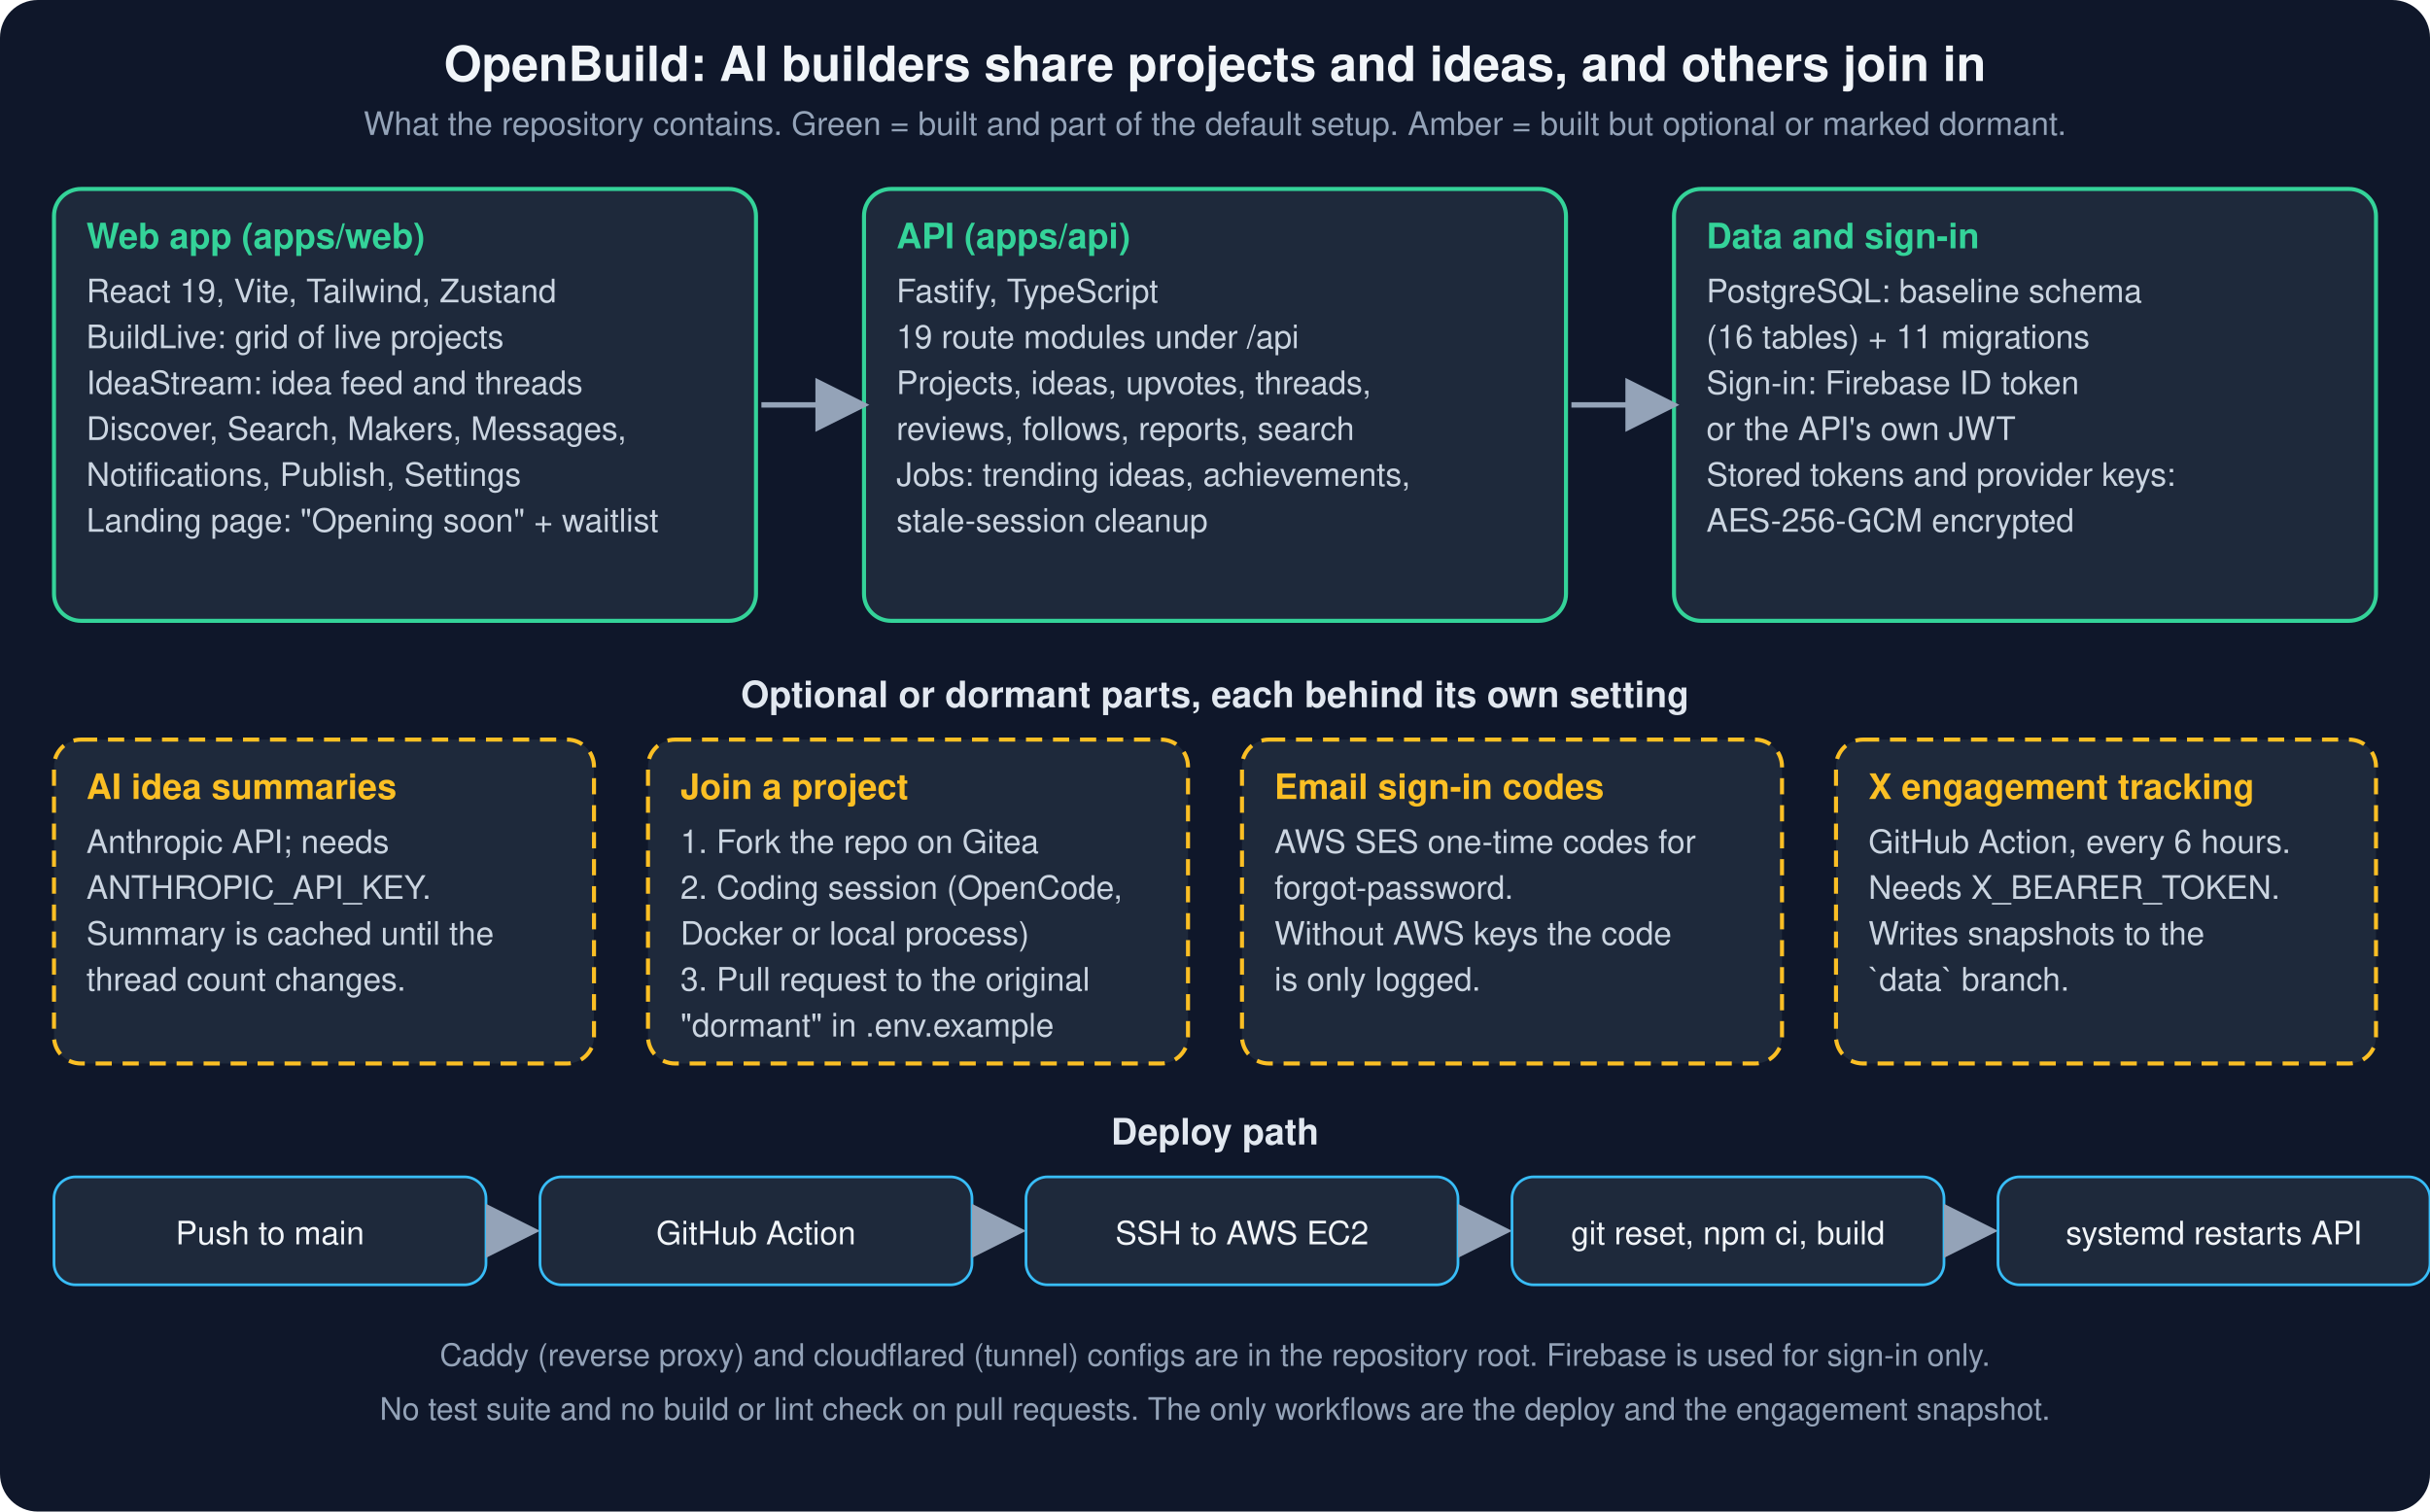
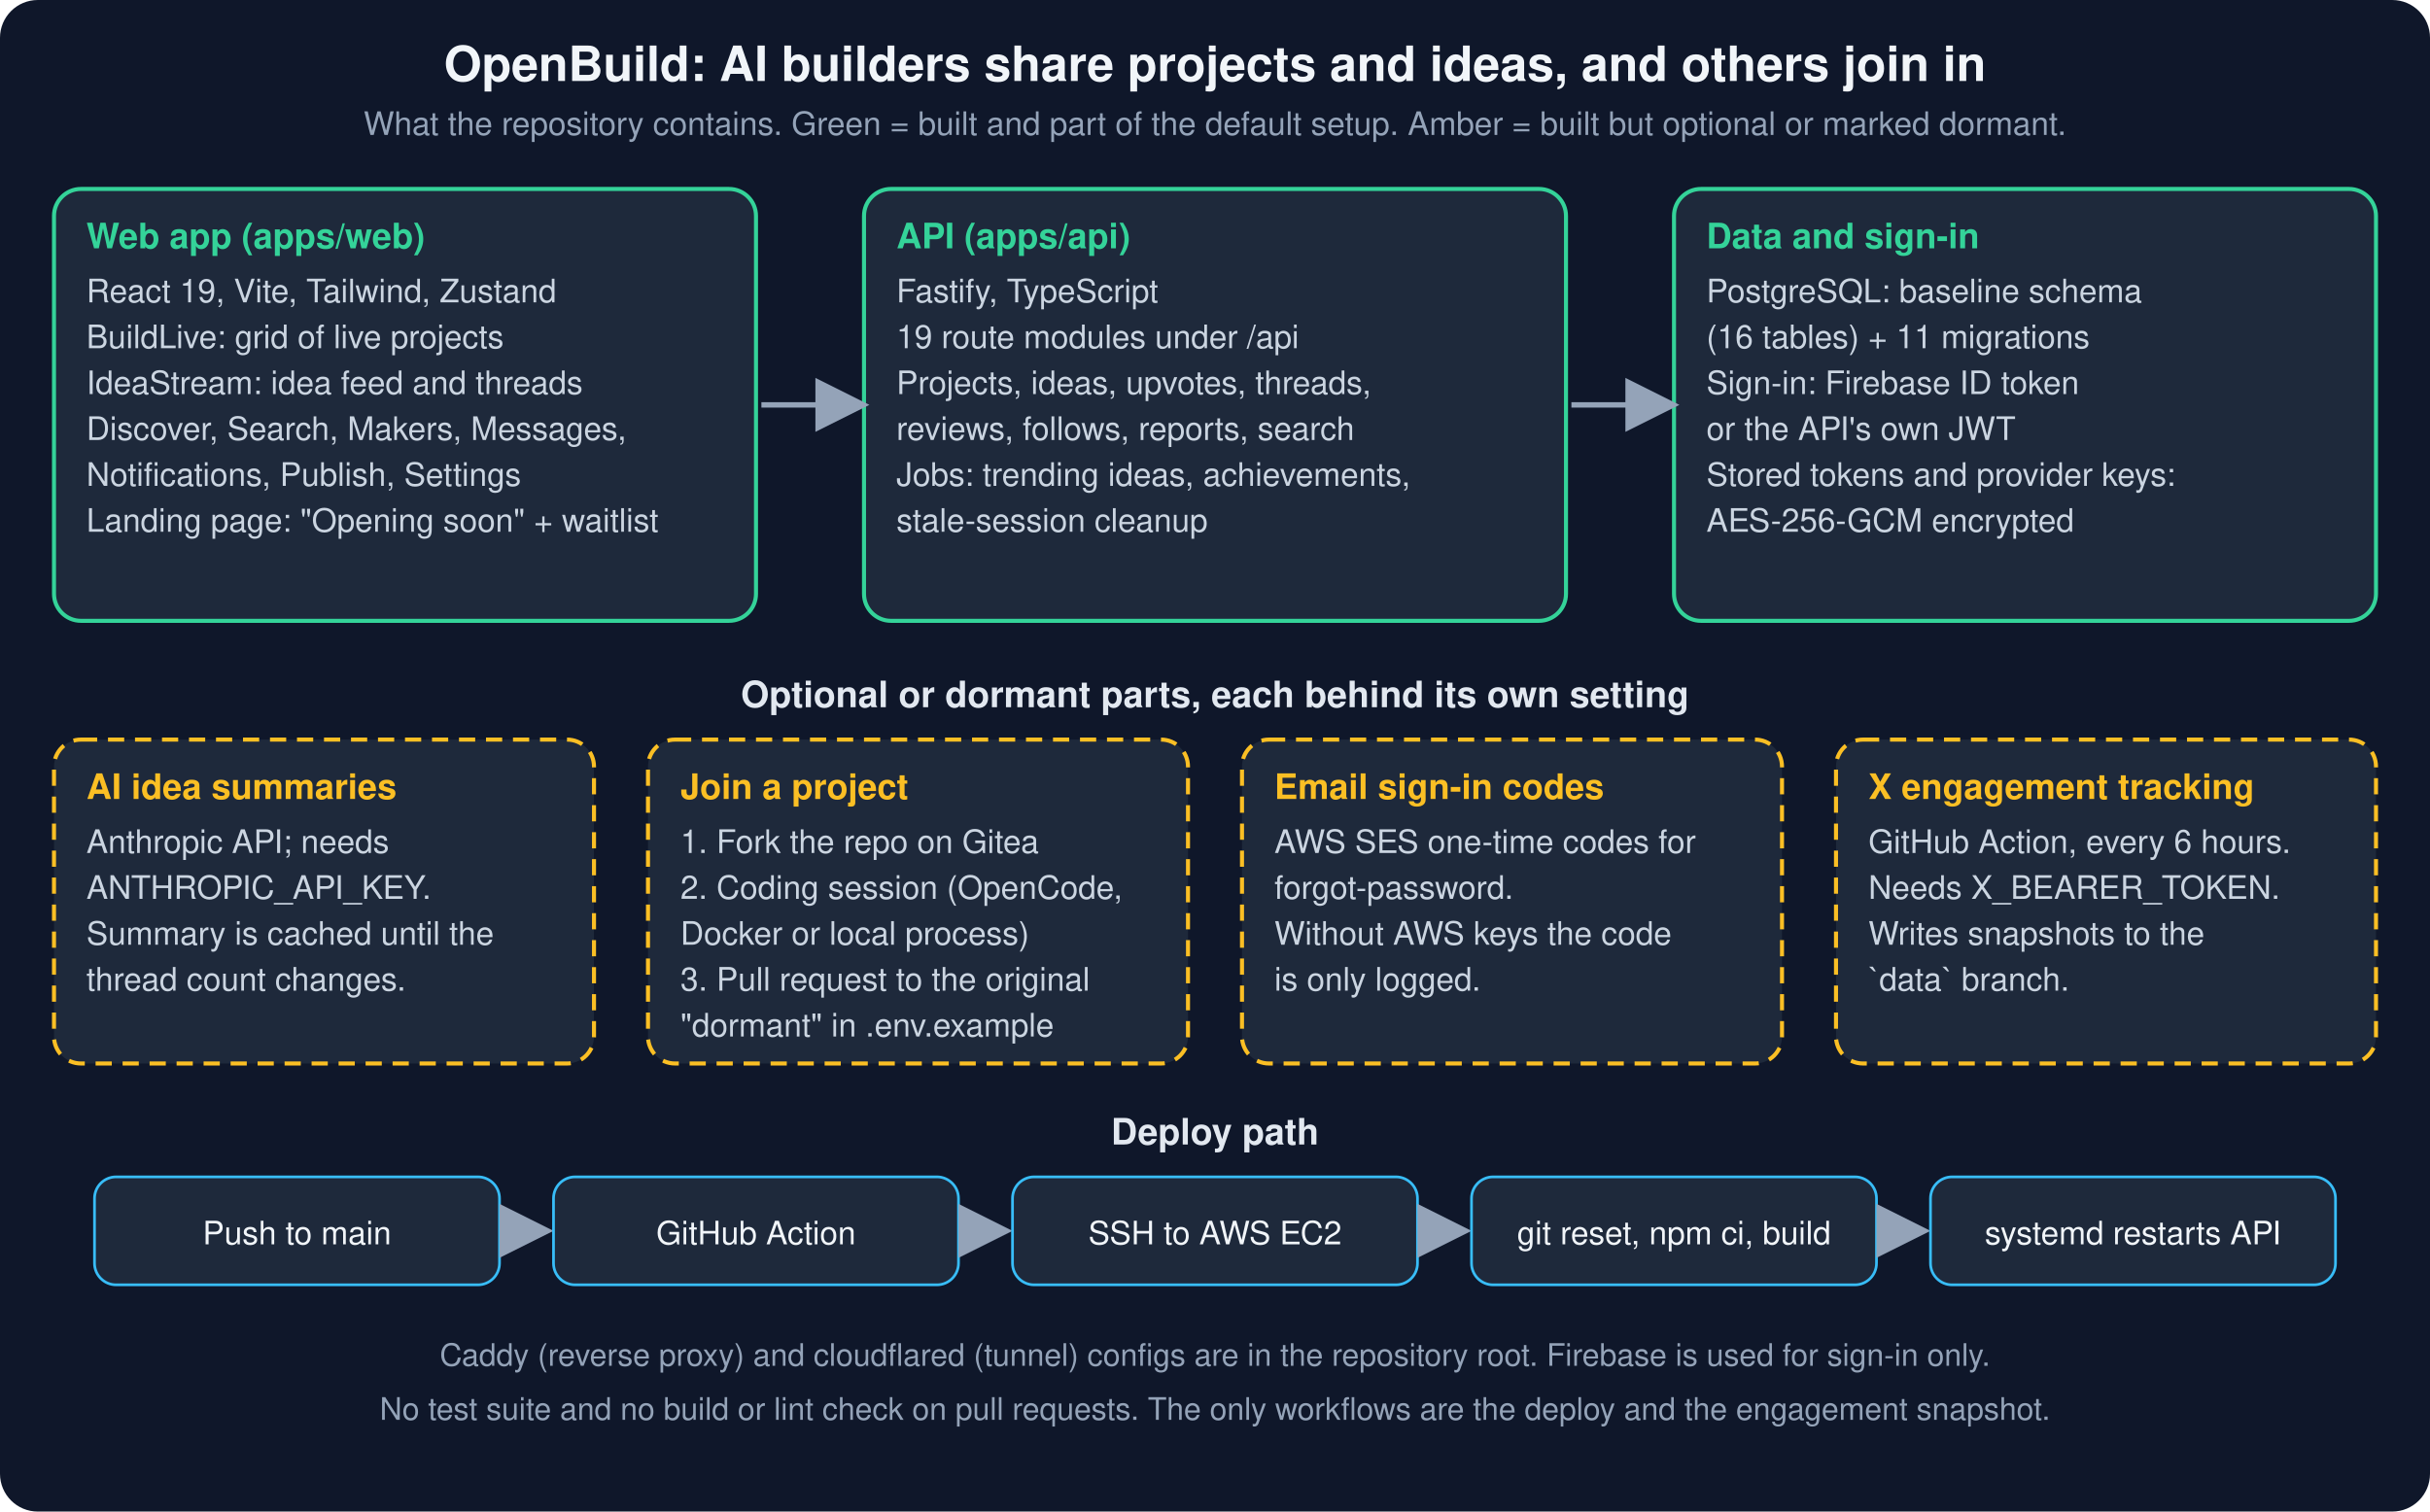
<svg xmlns="http://www.w3.org/2000/svg" viewBox="0 0 900 560" font-family="Segoe UI,Helvetica,Arial,sans-serif">
  <rect width="900" height="560" rx="14" fill="#0f172a" />
  <defs>
    <marker id="a" markerWidth="10" markerHeight="10" refX="8" refY="5" orient="auto">
      <path d="M0,0 L10,5 L0,10 z" fill="#94a3b8" />
    </marker>
  </defs>
  <text x="450" y="30" fill="#f1f5f9" font-size="18" font-weight="700" text-anchor="middle">OpenBuild: AI builders share projects and ideas, and others join in</text>
  <text x="450" y="50" fill="#94a3b8" font-size="12" text-anchor="middle">What the repository contains. Green = built and part of the default setup. Amber = built but optional or marked dormant.</text>
  <rect x="20" y="70" width="260" height="160" rx="10" fill="#1e293b" stroke="#34d399" stroke-width="1.5" />
  <text x="32" y="92" fill="#34d399" font-size="13" font-weight="700">Web app (apps/web)</text>
  <text x="32" y="112" fill="#cbd5e1" font-size="12">React 19, Vite, Tailwind, Zustand</text>
  <text x="32" y="129" fill="#cbd5e1" font-size="12">BuildLive: grid of live projects</text>
  <text x="32" y="146" fill="#cbd5e1" font-size="12">IdeaStream: idea feed and threads</text>
  <text x="32" y="163" fill="#cbd5e1" font-size="12">Discover, Search, Makers, Messages,</text>
  <text x="32" y="180" fill="#cbd5e1" font-size="12">Notifications, Publish, Settings</text>
  <text x="32" y="197" fill="#cbd5e1" font-size="12">Landing page: "Opening soon" + waitlist</text>
  <rect x="320" y="70" width="260" height="160" rx="10" fill="#1e293b" stroke="#34d399" stroke-width="1.5" />
  <text x="332" y="92" fill="#34d399" font-size="13" font-weight="700">API (apps/api)</text>
  <text x="332" y="112" fill="#cbd5e1" font-size="12">Fastify, TypeScript</text>
  <text x="332" y="129" fill="#cbd5e1" font-size="12">19 route modules under /api</text>
  <text x="332" y="146" fill="#cbd5e1" font-size="12">Projects, ideas, upvotes, threads,</text>
  <text x="332" y="163" fill="#cbd5e1" font-size="12">reviews, follows, reports, search</text>
  <text x="332" y="180" fill="#cbd5e1" font-size="12">Jobs: trending ideas, achievements,</text>
  <text x="332" y="197" fill="#cbd5e1" font-size="12">stale-session cleanup</text>
  <rect x="620" y="70" width="260" height="160" rx="10" fill="#1e293b" stroke="#34d399" stroke-width="1.5" />
  <text x="632" y="92" fill="#34d399" font-size="13" font-weight="700">Data and sign-in</text>
  <text x="632" y="112" fill="#cbd5e1" font-size="12">PostgreSQL: baseline schema</text>
  <text x="632" y="129" fill="#cbd5e1" font-size="12">(16 tables) + 11 migrations</text>
  <text x="632" y="146" fill="#cbd5e1" font-size="12">Sign-in: Firebase ID token</text>
  <text x="632" y="163" fill="#cbd5e1" font-size="12">or the API's own JWT</text>
  <text x="632" y="180" fill="#cbd5e1" font-size="12">Stored tokens and provider keys:</text>
  <text x="632" y="197" fill="#cbd5e1" font-size="12">AES-256-GCM encrypted</text>
  <g stroke="#94a3b8" stroke-width="2" marker-end="url(#a)" fill="none">
    <path d="M282 150 H318" />
    <path d="M582 150 H618" />
  </g>
  <text x="450" y="262" fill="#e2e8f0" font-size="13.5" font-weight="700" text-anchor="middle">Optional or dormant parts, each behind its own setting</text>
  <rect x="20" y="274" width="200" height="120" rx="10" fill="#1e293b" stroke="#fbbf24" stroke-width="1.5" stroke-dasharray="6 4" />
  <text x="32" y="296" fill="#fbbf24" font-size="13" font-weight="700">AI idea summaries</text>
  <text x="32" y="316" fill="#cbd5e1" font-size="12">Anthropic API; needs</text>
  <text x="32" y="333" fill="#cbd5e1" font-size="12">ANTHROPIC_API_KEY.</text>
  <text x="32" y="350" fill="#cbd5e1" font-size="12">Summary is cached until the</text>
  <text x="32" y="367" fill="#cbd5e1" font-size="12">thread count changes.</text>
  <rect x="240" y="274" width="200" height="120" rx="10" fill="#1e293b" stroke="#fbbf24" stroke-width="1.5" stroke-dasharray="6 4" />
  <text x="252" y="296" fill="#fbbf24" font-size="13" font-weight="700">Join a project</text>
  <text x="252" y="316" fill="#cbd5e1" font-size="12">1. Fork the repo on Gitea</text>
  <text x="252" y="333" fill="#cbd5e1" font-size="12">2. Coding session (OpenCode,</text>
  <text x="252" y="350" fill="#cbd5e1" font-size="12">   Docker or local process)</text>
  <text x="252" y="367" fill="#cbd5e1" font-size="12">3. Pull request to the original</text>
  <text x="252" y="384" fill="#cbd5e1" font-size="12">"dormant" in .env.example</text>
  <rect x="460" y="274" width="200" height="120" rx="10" fill="#1e293b" stroke="#fbbf24" stroke-width="1.5" stroke-dasharray="6 4" />
  <text x="472" y="296" fill="#fbbf24" font-size="13" font-weight="700">Email sign-in codes</text>
  <text x="472" y="316" fill="#cbd5e1" font-size="12">AWS SES one-time codes for</text>
  <text x="472" y="333" fill="#cbd5e1" font-size="12">forgot-password.</text>
  <text x="472" y="350" fill="#cbd5e1" font-size="12">Without AWS keys the code</text>
  <text x="472" y="367" fill="#cbd5e1" font-size="12">is only logged.</text>
  <rect x="680" y="274" width="200" height="120" rx="10" fill="#1e293b" stroke="#fbbf24" stroke-width="1.5" stroke-dasharray="6 4" />
  <text x="692" y="296" fill="#fbbf24" font-size="13" font-weight="700">X engagement tracking</text>
  <text x="692" y="316" fill="#cbd5e1" font-size="12">GitHub Action, every 6 hours.</text>
  <text x="692" y="333" fill="#cbd5e1" font-size="12">Needs X_BEARER_TOKEN.</text>
  <text x="692" y="350" fill="#cbd5e1" font-size="12">Writes snapshots to the</text>
  <text x="692" y="367" fill="#cbd5e1" font-size="12">`data` branch.</text>
  <g stroke="#94a3b8" stroke-width="1.5" stroke-dasharray="4 3" marker-end="url(#a)" fill="none">
    <path d="M450 230 V262" opacity="0" />
  </g>
  <text x="450" y="424" fill="#e2e8f0" font-size="13.5" font-weight="700" text-anchor="middle">Deploy path</text>
-   <rect x="20" y="436" width="160" height="40" rx="8" fill="#1e293b" stroke="#38bdf8" />
-   <text x="100.0" y="461" fill="#f1f5f9" font-size="12" text-anchor="middle">Push to main</text>
-   <path d="M182 456 H196" stroke="#94a3b8" stroke-width="2" marker-end="url(#a)" fill="none" />
-   <rect x="200" y="436" width="160" height="40" rx="8" fill="#1e293b" stroke="#38bdf8" />
+   <rect x="35" y="436" width="150" height="40" rx="8" fill="#1e293b" stroke="#38bdf8" />
+   <text x="110.0" y="461" fill="#f1f5f9" font-size="12" text-anchor="middle">Push to main</text>
+   <path d="M187 456 H201" stroke="#94a3b8" stroke-width="2" marker-end="url(#a)" fill="none" />
+   <rect x="205" y="436" width="150" height="40" rx="8" fill="#1e293b" stroke="#38bdf8" />
  <text x="280.0" y="461" fill="#f1f5f9" font-size="12" text-anchor="middle">GitHub Action</text>
-   <path d="M362 456 H376" stroke="#94a3b8" stroke-width="2" marker-end="url(#a)" fill="none" />
-   <rect x="380" y="436" width="160" height="40" rx="8" fill="#1e293b" stroke="#38bdf8" />
-   <text x="460.0" y="461" fill="#f1f5f9" font-size="12" text-anchor="middle">SSH to AWS EC2</text>
-   <path d="M542 456 H556" stroke="#94a3b8" stroke-width="2" marker-end="url(#a)" fill="none" />
-   <rect x="560" y="436" width="160" height="40" rx="8" fill="#1e293b" stroke="#38bdf8" />
-   <text x="640.0" y="461" fill="#f1f5f9" font-size="12" text-anchor="middle">git reset, npm ci, build</text>
-   <path d="M722 456 H736" stroke="#94a3b8" stroke-width="2" marker-end="url(#a)" fill="none" />
-   <rect x="740" y="436" width="160" height="40" rx="8" fill="#1e293b" stroke="#38bdf8" />
-   <text x="820.0" y="461" fill="#f1f5f9" font-size="12" text-anchor="middle">systemd restarts API</text>
+   <path d="M357 456 H371" stroke="#94a3b8" stroke-width="2" marker-end="url(#a)" fill="none" />
+   <rect x="375" y="436" width="150" height="40" rx="8" fill="#1e293b" stroke="#38bdf8" />
+   <text x="450.0" y="461" fill="#f1f5f9" font-size="12" text-anchor="middle">SSH to AWS EC2</text>
+   <path d="M527 456 H541" stroke="#94a3b8" stroke-width="2" marker-end="url(#a)" fill="none" />
+   <rect x="545" y="436" width="150" height="40" rx="8" fill="#1e293b" stroke="#38bdf8" />
+   <text x="620.0" y="461" fill="#f1f5f9" font-size="12" text-anchor="middle">git reset, npm ci, build</text>
+   <path d="M697 456 H711" stroke="#94a3b8" stroke-width="2" marker-end="url(#a)" fill="none" />
+   <rect x="715" y="436" width="150" height="40" rx="8" fill="#1e293b" stroke="#38bdf8" />
+   <text x="790.0" y="461" fill="#f1f5f9" font-size="12" text-anchor="middle">systemd restarts API</text>
  <text x="450" y="506" fill="#94a3b8" font-size="11.5" text-anchor="middle">Caddy (reverse proxy) and cloudflared (tunnel) configs are in the repository root. Firebase is used for sign-in only.</text>
  <text x="450" y="526" fill="#94a3b8" font-size="11.5" text-anchor="middle">No test suite and no build or lint check on pull requests. The only workflows are the deploy and the engagement snapshot.</text>
</svg>
